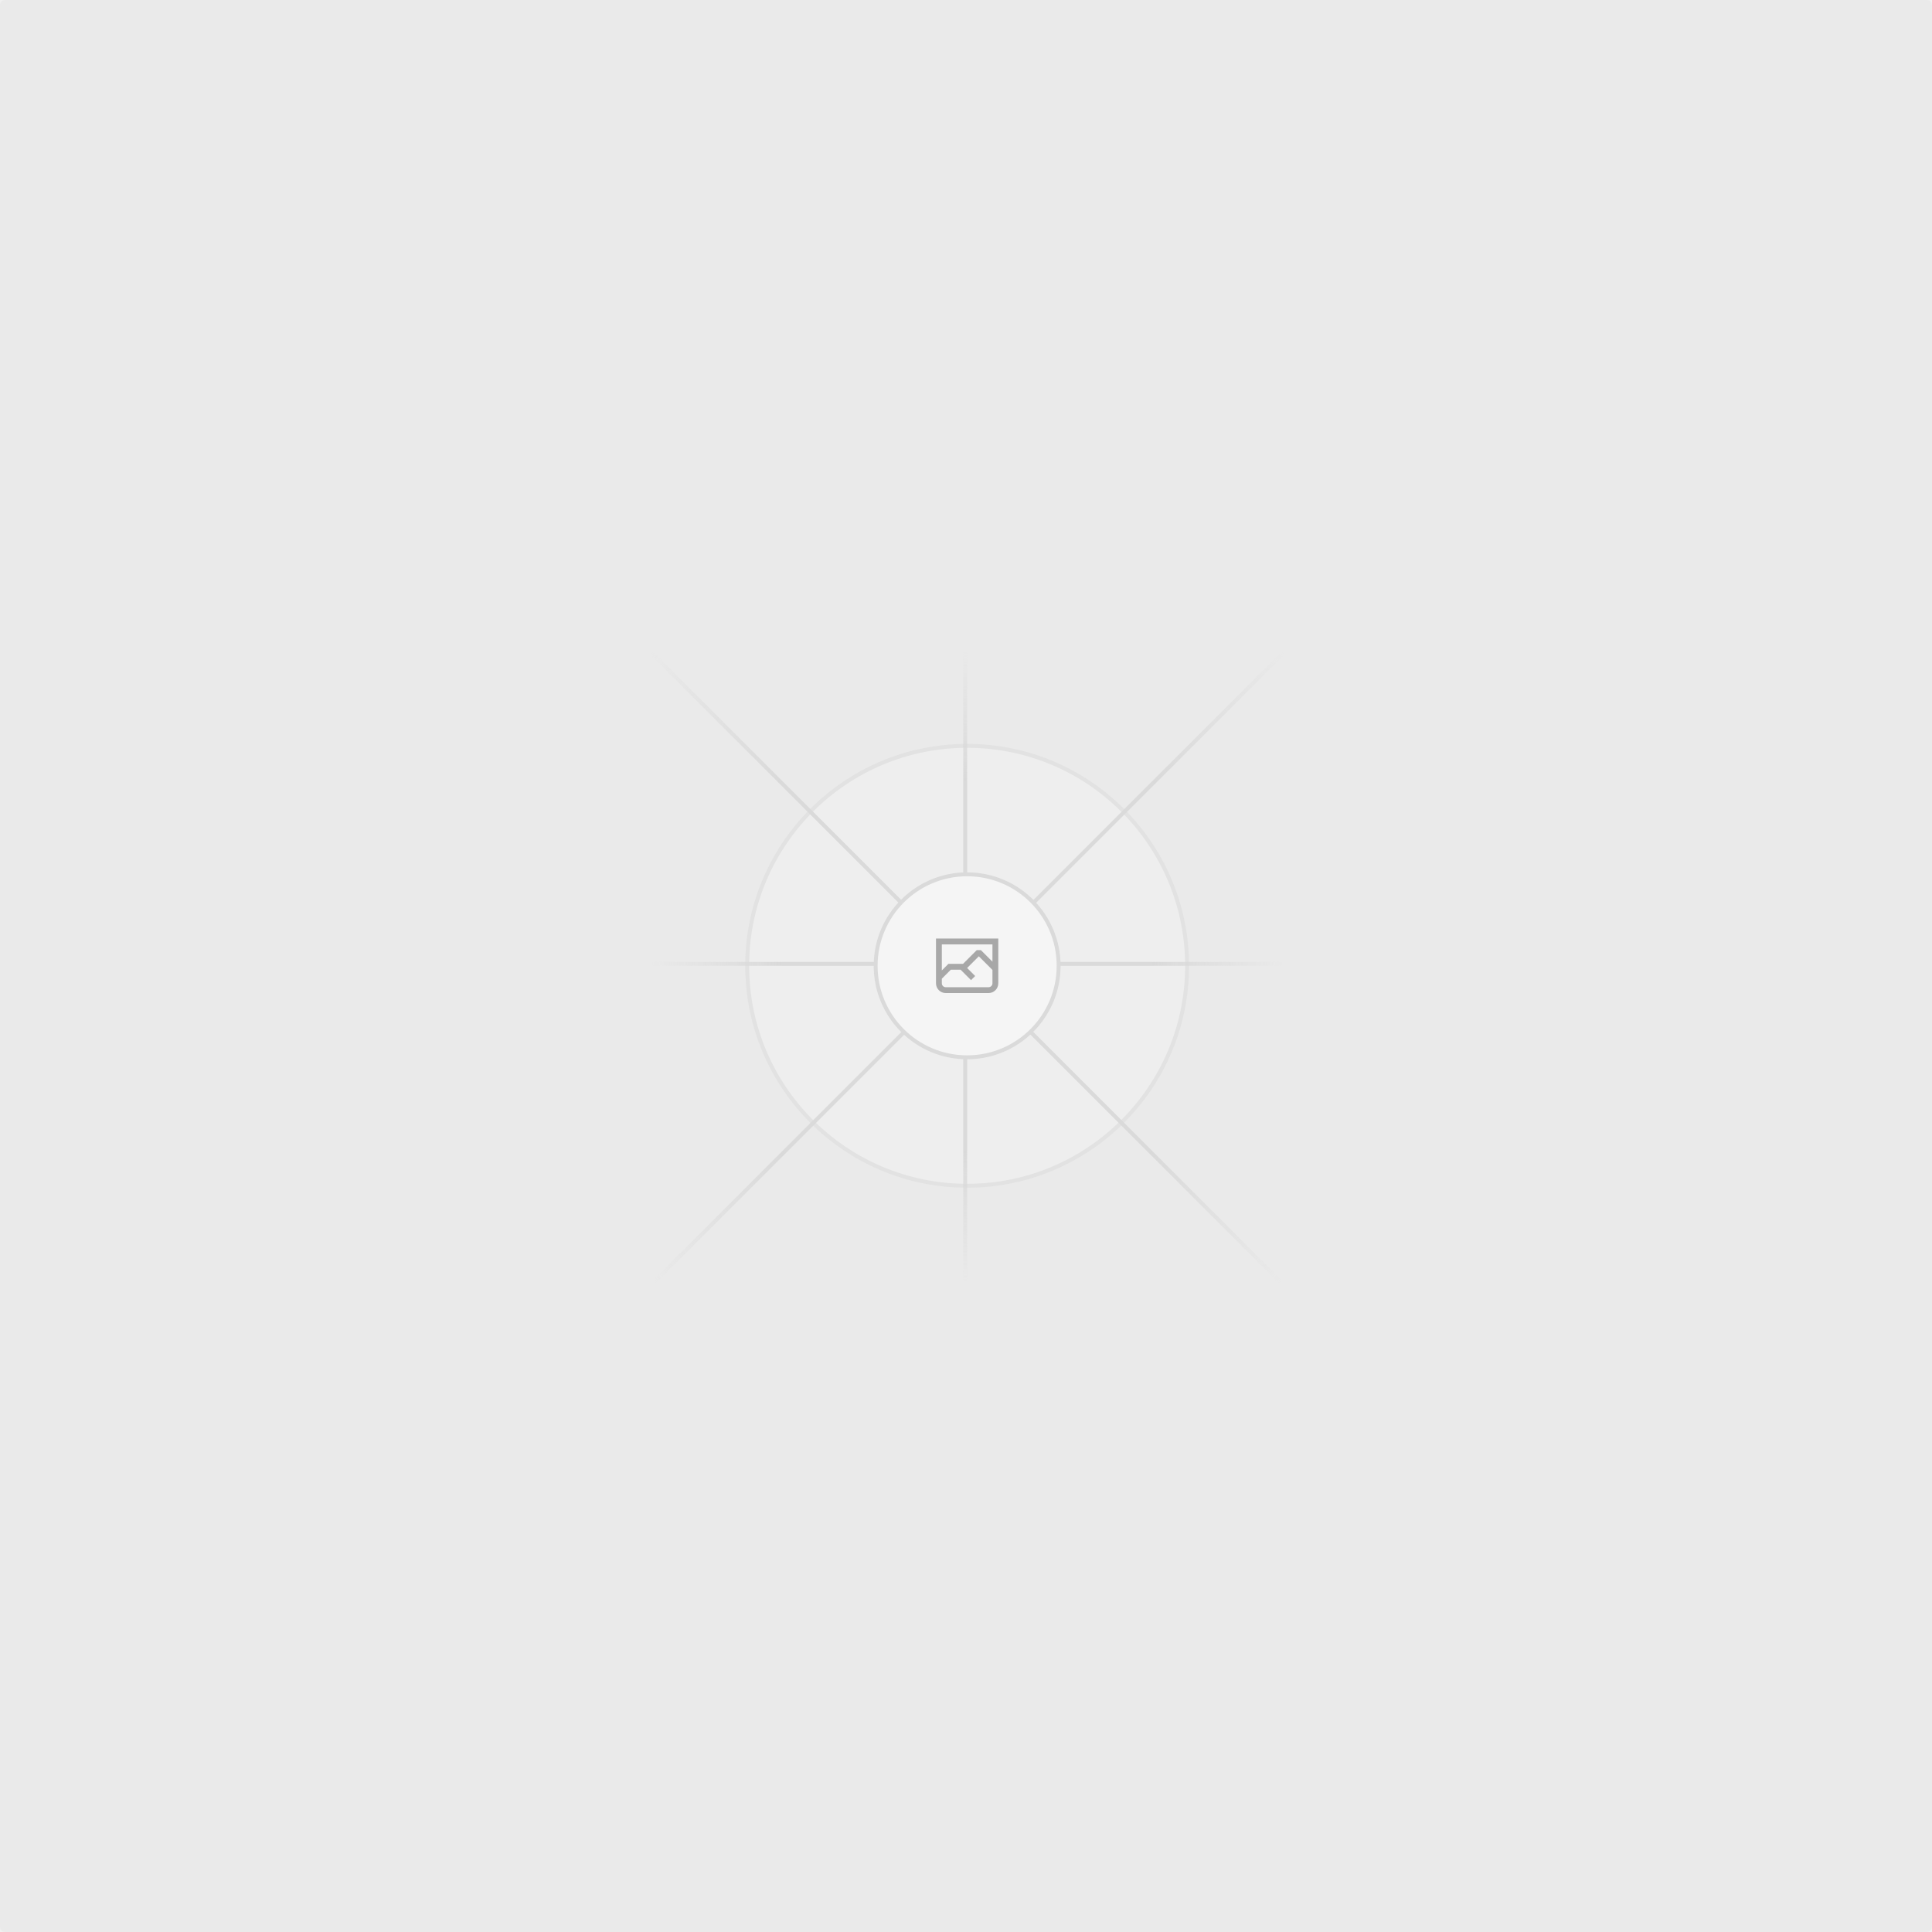
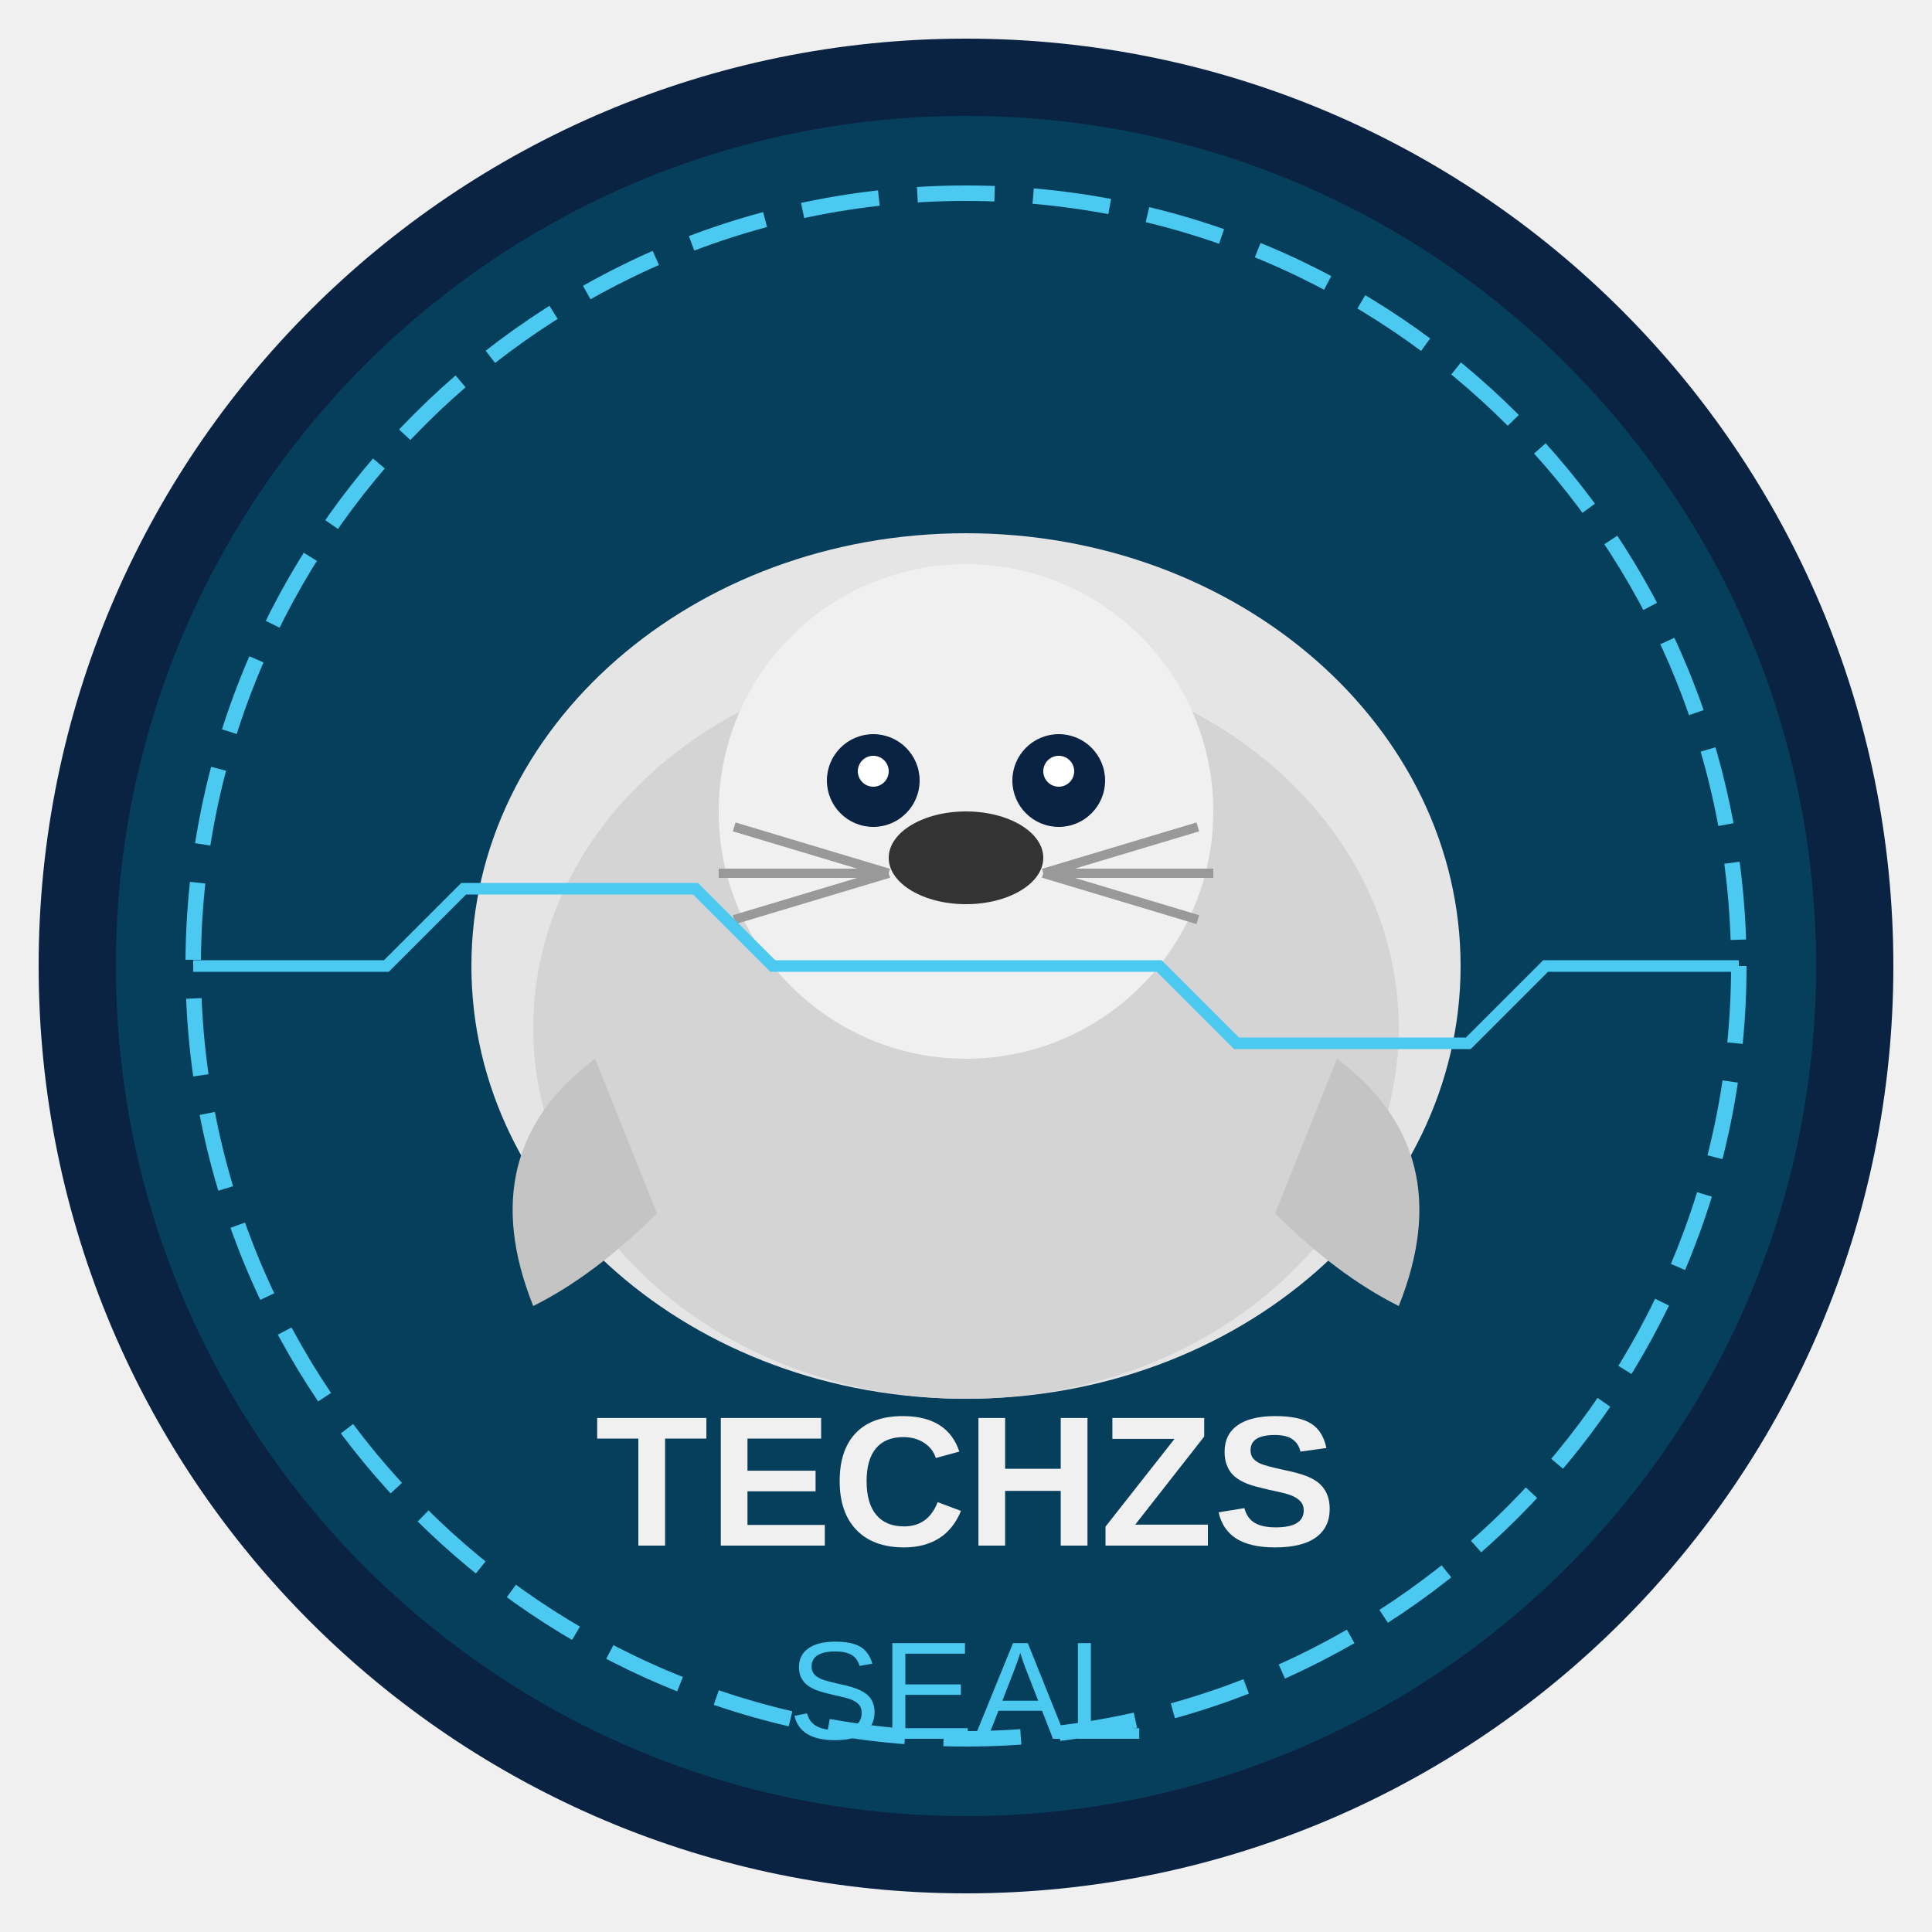
- <svg xmlns="http://www.w3.org/2000/svg" width="1200" height="1200" fill="none">
-   <rect width="1200" height="1200" fill="#EAEAEA" rx="3" />
-   <g opacity=".5">
-     <g opacity=".5">
-       <path fill="#FAFAFA" d="M600.709 736.5c-75.454 0-136.621-61.167-136.621-136.62 0-75.454 61.167-136.621 136.621-136.621 75.453 0 136.62 61.167 136.62 136.621 0 75.453-61.167 136.62-136.62 136.62Z" />
-       <path stroke="#C9C9C9" stroke-width="2.418" d="M600.709 736.5c-75.454 0-136.621-61.167-136.621-136.62 0-75.454 61.167-136.621 136.621-136.621 75.453 0 136.62 61.167 136.62 136.621 0 75.453-61.167 136.62-136.62 136.62Z" />
-     </g>
-     <path stroke="url(#a)" stroke-width="2.418" d="M0-1.209h553.581" transform="scale(1 -1) rotate(45 1163.11 91.165)" />
-     <path stroke="url(#b)" stroke-width="2.418" d="M404.846 598.671h391.726" />
-     <path stroke="url(#c)" stroke-width="2.418" d="M599.5 795.742V404.017" />
-     <path stroke="url(#d)" stroke-width="2.418" d="m795.717 796.597-391.441-391.44" />
-     <path fill="#fff" d="M600.709 656.704c-31.384 0-56.825-25.441-56.825-56.824 0-31.384 25.441-56.825 56.825-56.825 31.383 0 56.824 25.441 56.824 56.825 0 31.383-25.441 56.824-56.824 56.824Z" />
-     <g clip-path="url(#e)">
-       <path fill="#666" fill-rule="evenodd" d="M616.426 586.58h-31.434v16.176l3.553-3.554.531-.531h9.068l.074-.074 8.463-8.463h2.565l7.18 7.181V586.58Zm-15.715 14.654 3.698 3.699 1.283 1.282-2.565 2.565-1.282-1.283-5.2-5.199h-6.066l-5.514 5.514-.073.073v2.876a2.418 2.418 0 0 0 2.418 2.418h26.598a2.418 2.418 0 0 0 2.418-2.418v-8.317l-8.463-8.463-7.181 7.181-.071.072Zm-19.347 5.442v4.085a6.045 6.045 0 0 0 6.046 6.045h26.598a6.044 6.044 0 0 0 6.045-6.045v-7.108l1.356-1.355-1.282-1.283-.074-.073v-17.989h-38.689v23.43l-.146.146.146.147Z" clip-rule="evenodd" />
-     </g>
-     <path stroke="#C9C9C9" stroke-width="2.418" d="M600.709 656.704c-31.384 0-56.825-25.441-56.825-56.824 0-31.384 25.441-56.825 56.825-56.825 31.383 0 56.824 25.441 56.824 56.825 0 31.383-25.441 56.824-56.824 56.824Z" />
+ <svg xmlns="http://www.w3.org/2000/svg" viewBox="0 0 500 500">
+   <circle cx="250" cy="250" r="240" fill="#0A2342" />
+   <circle cx="250" cy="250" r="220" fill="#063F5C" />
+   <g transform="translate(250, 250) scale(0.8)">
+     <ellipse cx="0" cy="0" rx="160" ry="140" fill="#E5E5E5" />
+     <ellipse cx="0" cy="20" rx="140" ry="120" fill="#D4D4D4" />
+     <circle cx="0" cy="-50" r="80" fill="#F0F0F0" />
+     <circle cx="-30" cy="-60" r="15" fill="#0A2342" />
+     <circle cx="30" cy="-60" r="15" fill="#0A2342" />
+     <circle cx="-30" cy="-63" r="5" fill="white" />
+     <circle cx="30" cy="-63" r="5" fill="white" />
+     <ellipse cx="0" cy="-35" rx="25" ry="15" fill="#333333" />
+     <line x1="-25" y1="-30" x2="-75" y2="-45" stroke="#999999" stroke-width="3" />
+     <line x1="-25" y1="-30" x2="-80" y2="-30" stroke="#999999" stroke-width="3" />
+     <line x1="-25" y1="-30" x2="-75" y2="-15" stroke="#999999" stroke-width="3" />
+     <line x1="25" y1="-30" x2="75" y2="-45" stroke="#999999" stroke-width="3" />
+     <line x1="25" y1="-30" x2="80" y2="-30" stroke="#999999" stroke-width="3" />
+     <line x1="25" y1="-30" x2="75" y2="-15" stroke="#999999" stroke-width="3" />
+     <path d="M-120,30 Q-160,60 -140,110 Q-120,100 -100,80 Z" fill="#C4C4C4" />
+     <path d="M120,30 Q160,60 140,110 Q120,100 100,80 Z" fill="#C4C4C4" />
  </g>
-   <defs>
-     <linearGradient id="a" x1="554.061" x2="-.48" y1=".083" y2=".087" gradientUnits="userSpaceOnUse">
-       <stop stop-color="#C9C9C9" stop-opacity="0" />
-       <stop offset=".208" stop-color="#C9C9C9" />
-       <stop offset=".792" stop-color="#C9C9C9" />
-       <stop offset="1" stop-color="#C9C9C9" stop-opacity="0" />
-     </linearGradient>
-     <linearGradient id="b" x1="796.912" x2="404.507" y1="599.963" y2="599.965" gradientUnits="userSpaceOnUse">
-       <stop stop-color="#C9C9C9" stop-opacity="0" />
-       <stop offset=".208" stop-color="#C9C9C9" />
-       <stop offset=".792" stop-color="#C9C9C9" />
-       <stop offset="1" stop-color="#C9C9C9" stop-opacity="0" />
-     </linearGradient>
-     <linearGradient id="c" x1="600.792" x2="600.794" y1="403.677" y2="796.082" gradientUnits="userSpaceOnUse">
-       <stop stop-color="#C9C9C9" stop-opacity="0" />
-       <stop offset=".208" stop-color="#C9C9C9" />
-       <stop offset=".792" stop-color="#C9C9C9" />
-       <stop offset="1" stop-color="#C9C9C9" stop-opacity="0" />
-     </linearGradient>
-     <linearGradient id="d" x1="404.85" x2="796.972" y1="403.903" y2="796.02" gradientUnits="userSpaceOnUse">
-       <stop stop-color="#C9C9C9" stop-opacity="0" />
-       <stop offset=".208" stop-color="#C9C9C9" />
-       <stop offset=".792" stop-color="#C9C9C9" />
-       <stop offset="1" stop-color="#C9C9C9" stop-opacity="0" />
-     </linearGradient>
-     <clipPath id="e">
-       <path fill="#fff" d="M581.364 580.535h38.689v38.689h-38.689z" />
-     </clipPath>
-   </defs>
+   <circle cx="250" cy="250" r="200" fill="none" stroke="#4CC9F0" stroke-width="4" stroke-dasharray="20,10" />
+   <g transform="translate(250,400)">
+     <text x="0" y="0" font-family="Arial, sans-serif" font-size="48" font-weight="bold" fill="#F0F0F0" text-anchor="middle">TECHZS</text>
+     <text x="0" y="50" font-family="Arial, sans-serif" font-size="36" fill="#4CC9F0" text-anchor="middle">SEAL</text>
+   </g>
+   <path d="M50,250 L100,250 L120,230 L180,230 L200,250 L250,250" fill="none" stroke="#4CC9F0" stroke-width="3" />
+   <path d="M450,250 L400,250 L380,270 L320,270 L300,250 L250,250" fill="none" stroke="#4CC9F0" stroke-width="3" />
</svg>
